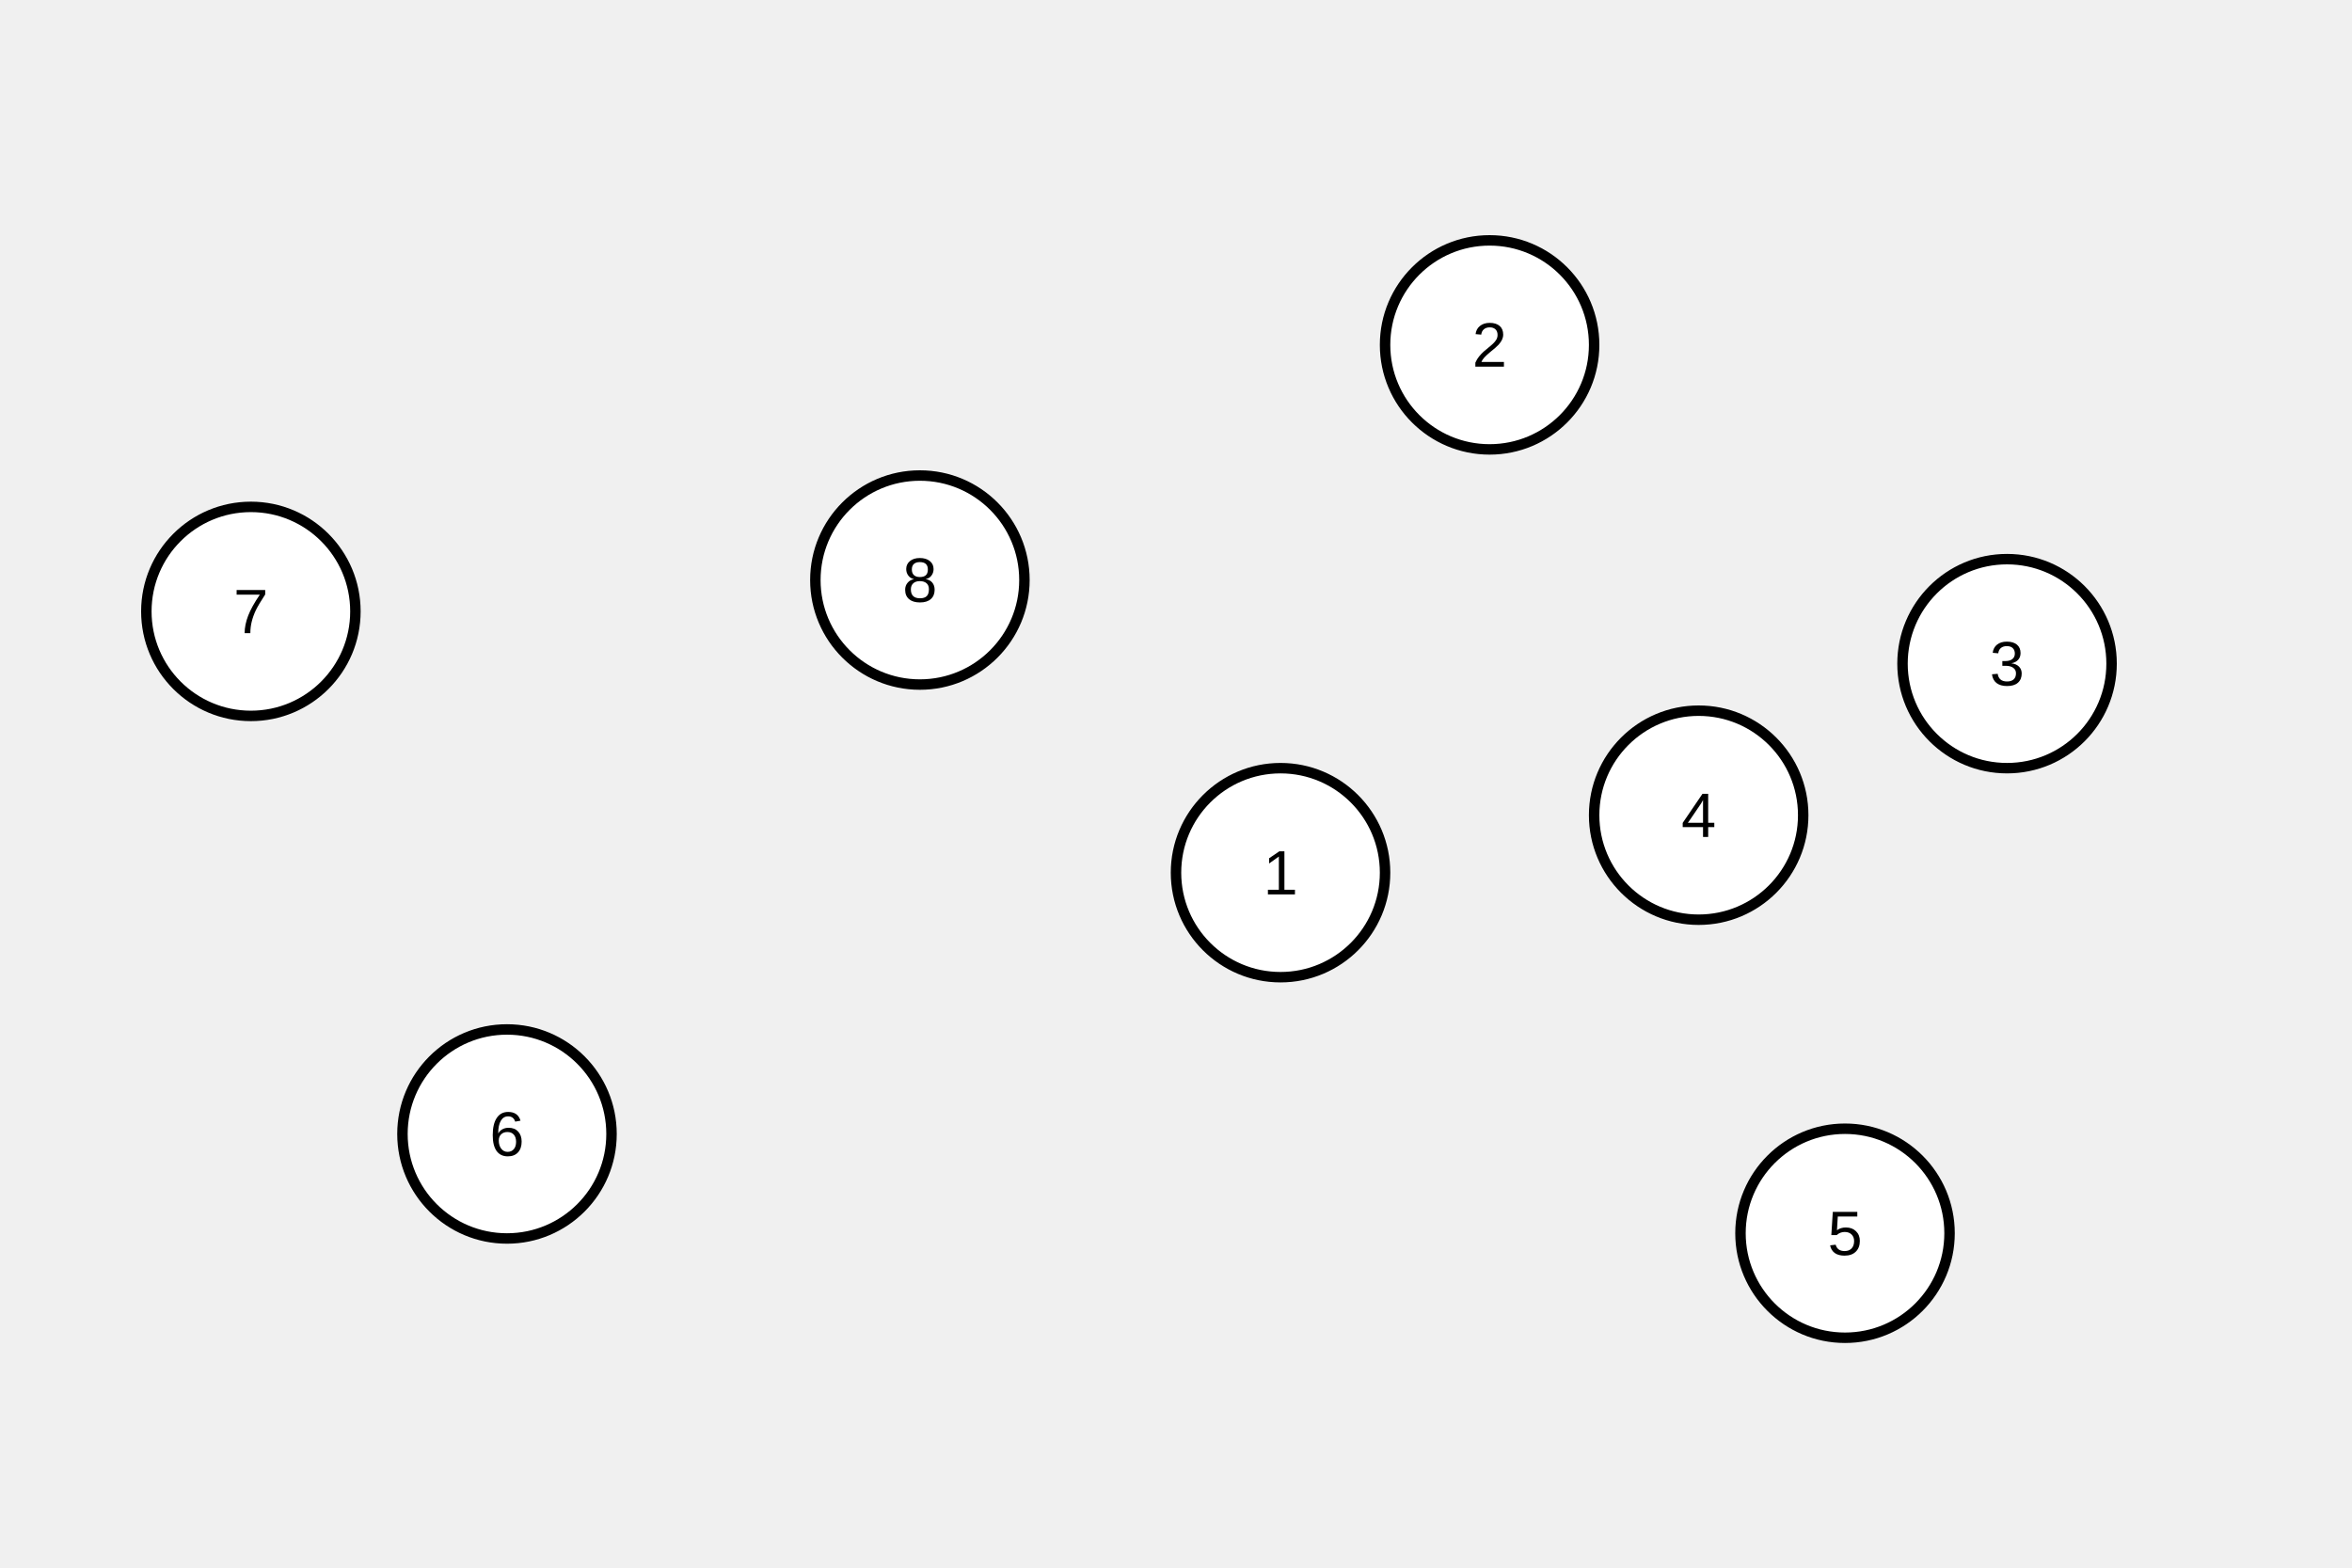
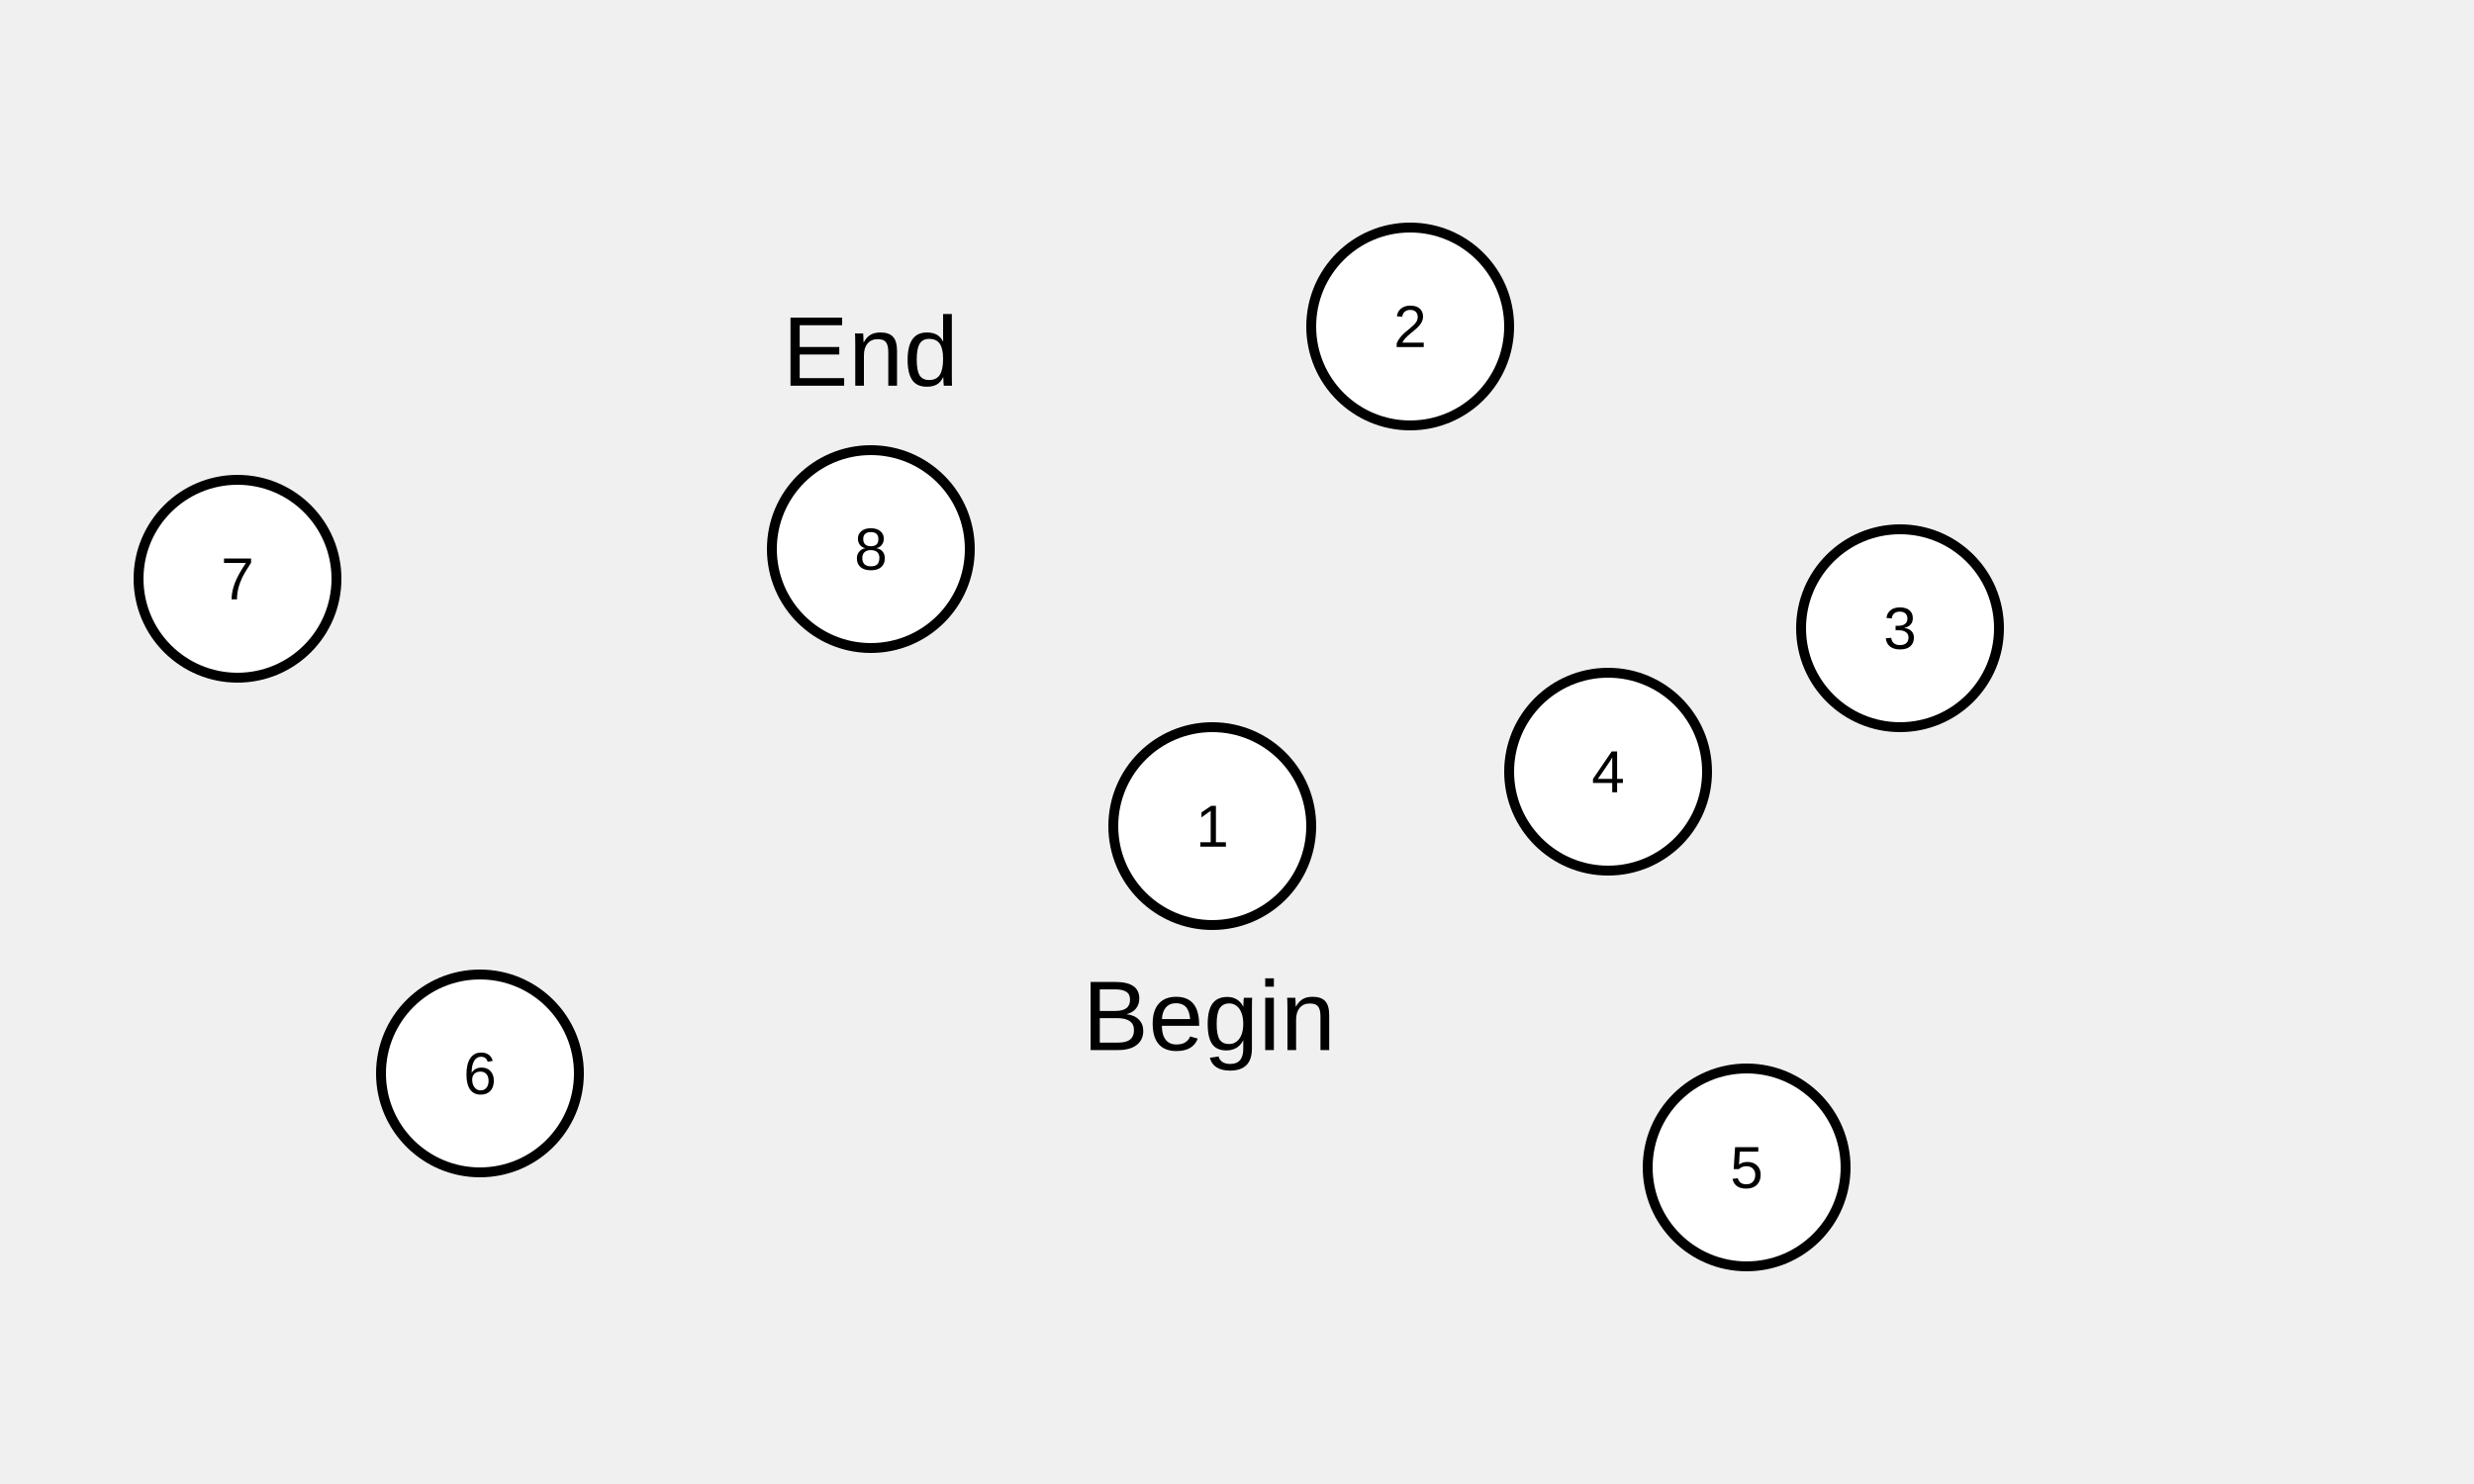
- <svg xmlns="http://www.w3.org/2000/svg" version="1.1" width="100%" viewBox="0 0 450 300">
-   <style type="text/css">
+ <svg xmlns="http://www.w3.org/2000/svg" version="1.1" width="100%" viewBox="0 0 500 300" id="svg3557">
+   <defs id="defs3602" />
+   <style type="text/css" id="style3559">
    * {
        -webkit-touch-callout: none;
        -webkit-user-select: none;
        -khtml-user-select: none;
        -moz-user-select: none;
        -ms-user-select: none;
        user-select: none;
        font-family: Verdana, Arial, Helvetica, sans-serif;
    }
    </style>
  <line id="l1" x1="245" y1="167" x2="285" y2="66" stroke-width="2" stroke="black" display="none" />
  <g id="g1">
    <circle id="c1" cx="245" cy="167" r="20" stroke-width="2" stroke="black" fill="white" />
-     <text text-anchor="middle" dominant-baseline="central" x="245" y="167">1</text>
+     <text text-anchor="middle" dominant-baseline="central" x="245" y="167" id="text3564">1</text>
  </g>
  <line id="l2" x1="285" y1="66" x2="384" y2="127" stroke-width="2" stroke="black" display="none" />
  <g id="g2">
    <circle id="c2" cx="285" cy="66" r="20" stroke-width="2" stroke="black" fill="white" />
-     <text text-anchor="middle" dominant-baseline="central" x="285" y="66">2</text>
+     <text text-anchor="middle" dominant-baseline="central" x="285" y="66" id="text3569">2</text>
  </g>
  <line id="l3" x1="384" y1="127" x2="325" y2="156" stroke-width="2" stroke="black" display="none" />
  <g id="g3">
    <circle id="c3" cx="384" cy="127" r="20" stroke-width="2" stroke="black" fill="white" />
-     <text text-anchor="middle" dominant-baseline="central" x="384" y="127">3</text>
+     <text text-anchor="middle" dominant-baseline="central" x="384" y="127" id="text3574">3</text>
  </g>
  <line id="l4" x1="325" y1="156" x2="353" y2="236" stroke-width="2" stroke="black" display="none" />
  <g id="g4">
    <circle id="c4" cx="325" cy="156" r="20" stroke-width="2" stroke="black" fill="white" />
-     <text text-anchor="middle" dominant-baseline="central" x="325" y="156">4</text>
+     <text text-anchor="middle" dominant-baseline="central" x="325" y="156" id="text3579">4</text>
  </g>
  <line id="l5" x1="353" y1="236" x2="97" y2="217" stroke-width="2" stroke="black" display="none" />
  <g id="g5">
    <circle id="c5" cx="353" cy="236" r="20" stroke-width="2" stroke="black" fill="white" />
-     <text text-anchor="middle" dominant-baseline="central" x="353" y="236">5</text>
+     <text text-anchor="middle" dominant-baseline="central" x="353" y="236" id="text3584">5</text>
  </g>
  <line id="l6" x1="97" y1="217" x2="48" y2="117" stroke-width="2" stroke="black" display="none" />
  <g id="g6">
    <circle id="c6" cx="97" cy="217" r="20" stroke-width="2" stroke="black" fill="white" />
-     <text text-anchor="middle" dominant-baseline="central" x="97" y="217">6</text>
+     <text text-anchor="middle" dominant-baseline="central" x="97" y="217" id="text3589">6</text>
  </g>
  <line id="l7" x1="48" y1="117" x2="176" y2="111" stroke-width="2" stroke="black" display="none" />
  <g id="g7">
    <circle id="c7" cx="48" cy="117" r="20" stroke-width="2" stroke="black" fill="white" />
-     <text text-anchor="middle" dominant-baseline="central" x="48" y="117">7</text>
+     <text text-anchor="middle" dominant-baseline="central" x="48" y="117" id="text3594">7</text>
  </g>
  <g id="g8">
    <circle id="c" cx="176" cy="111" r="20" stroke-width="2" stroke="black" fill="white" />
-     <text text-anchor="middle" dominant-baseline="central" x="176" y="111">8</text>
+     <text text-anchor="middle" dominant-baseline="central" x="176" y="111" id="text3598">8</text>
  </g>
+   <text xml:space="preserve" style="font-style:normal;font-variant:normal;font-weight:normal;font-stretch:normal;font-size:20px;line-height:125%;font-family:Verdana, Arial, Helvetica, sans-serif;-inkscape-font-specification:'Verdana, Arial, Helvetica, sans-serif, Normal';text-align:start;letter-spacing:0px;word-spacing:0px;writing-mode:lr-tb;text-anchor:start;fill:black;fill-opacity:1;stroke:none;stroke-width:1px;stroke-linecap:butt;stroke-linejoin:miter;stroke-opacity:1" x="218.773" y="212.274" id="text3614">
+     <tspan id="tspan3616" style="font-family:Verdana, Arial, Helvetica, sans-serif" x="218.773" y="212.274">Begin</tspan>
+   </text>
+   <text xml:space="preserve" style="font-style:normal;font-variant:normal;font-weight:normal;font-stretch:normal;font-size:20px;line-height:125%;font-family:Verdana, Arial, Helvetica, sans-serif;-inkscape-font-specification:'Verdana, Arial, Helvetica, sans-serif, Normal';text-align:start;letter-spacing:0px;word-spacing:0px;writing-mode:lr-tb;text-anchor:start;fill:black;fill-opacity:1;stroke:none;stroke-width:1px;stroke-linecap:butt;stroke-linejoin:miter;stroke-opacity:1" x="158.123" y="77.978" id="text3618">
+     <tspan id="tspan3620" style="font-family:Verdana, Arial, Helvetica, sans-serif" x="158.123" y="77.978">End</tspan>
+   </text>
</svg>
